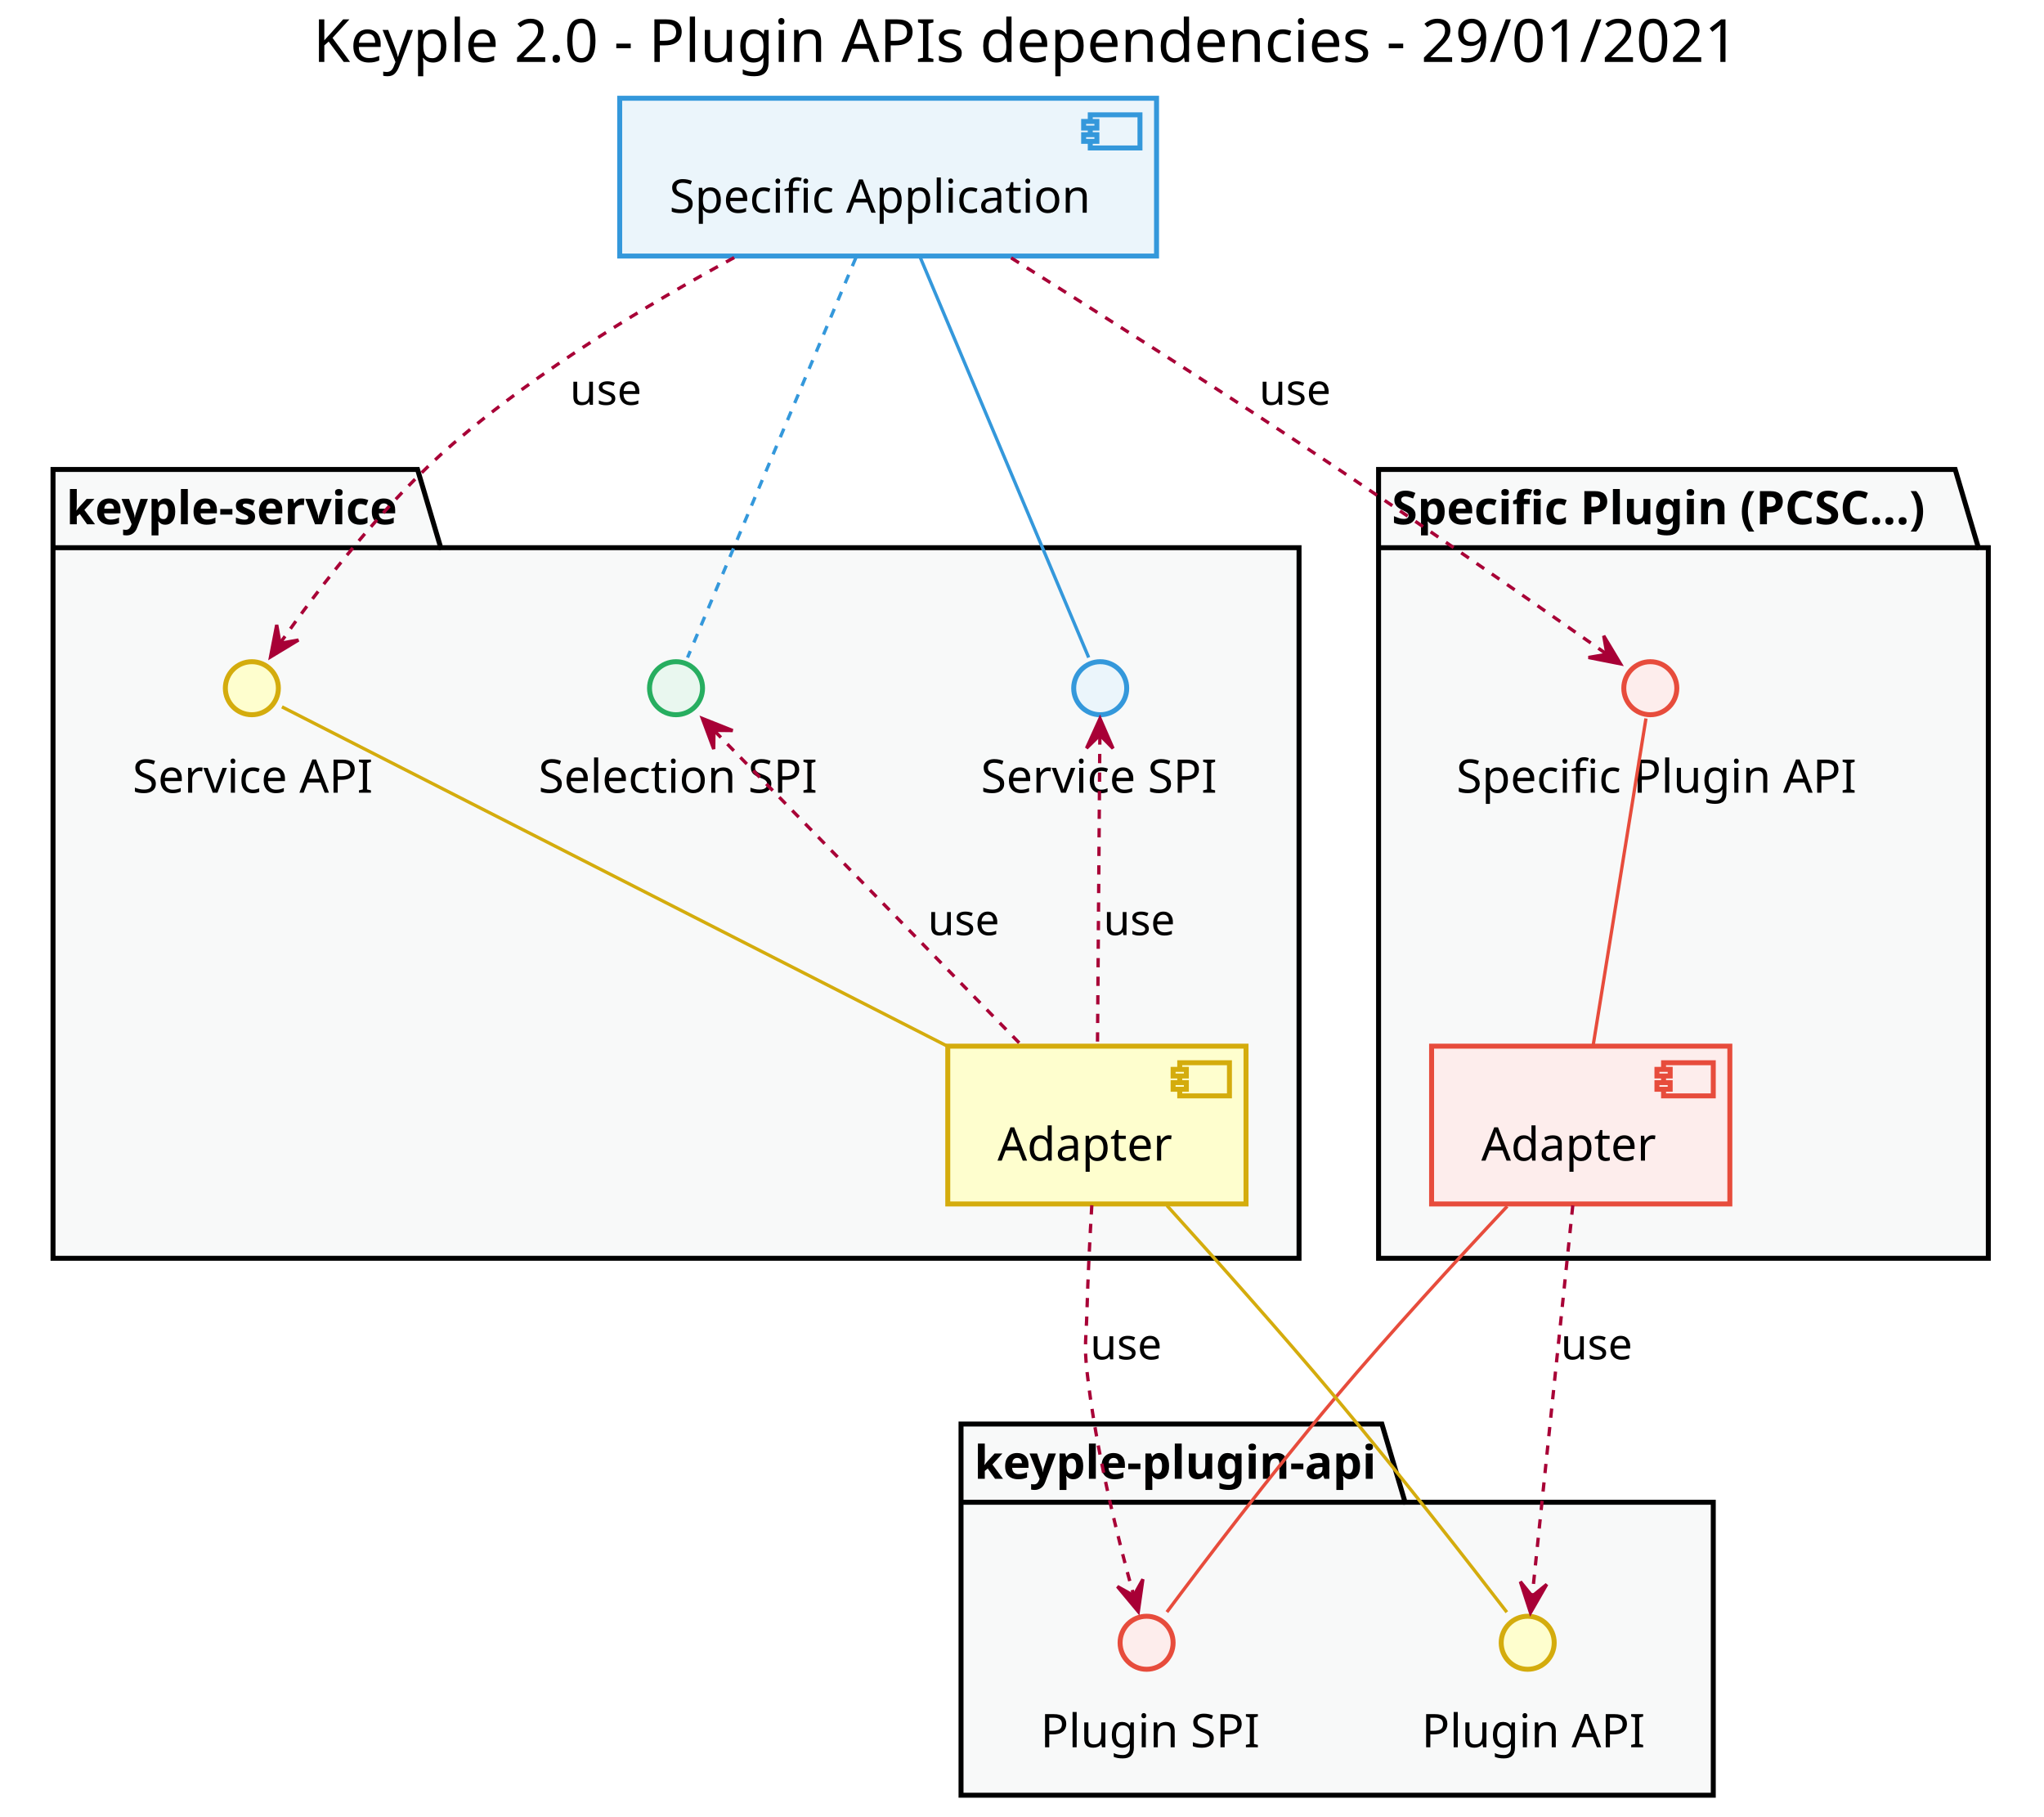
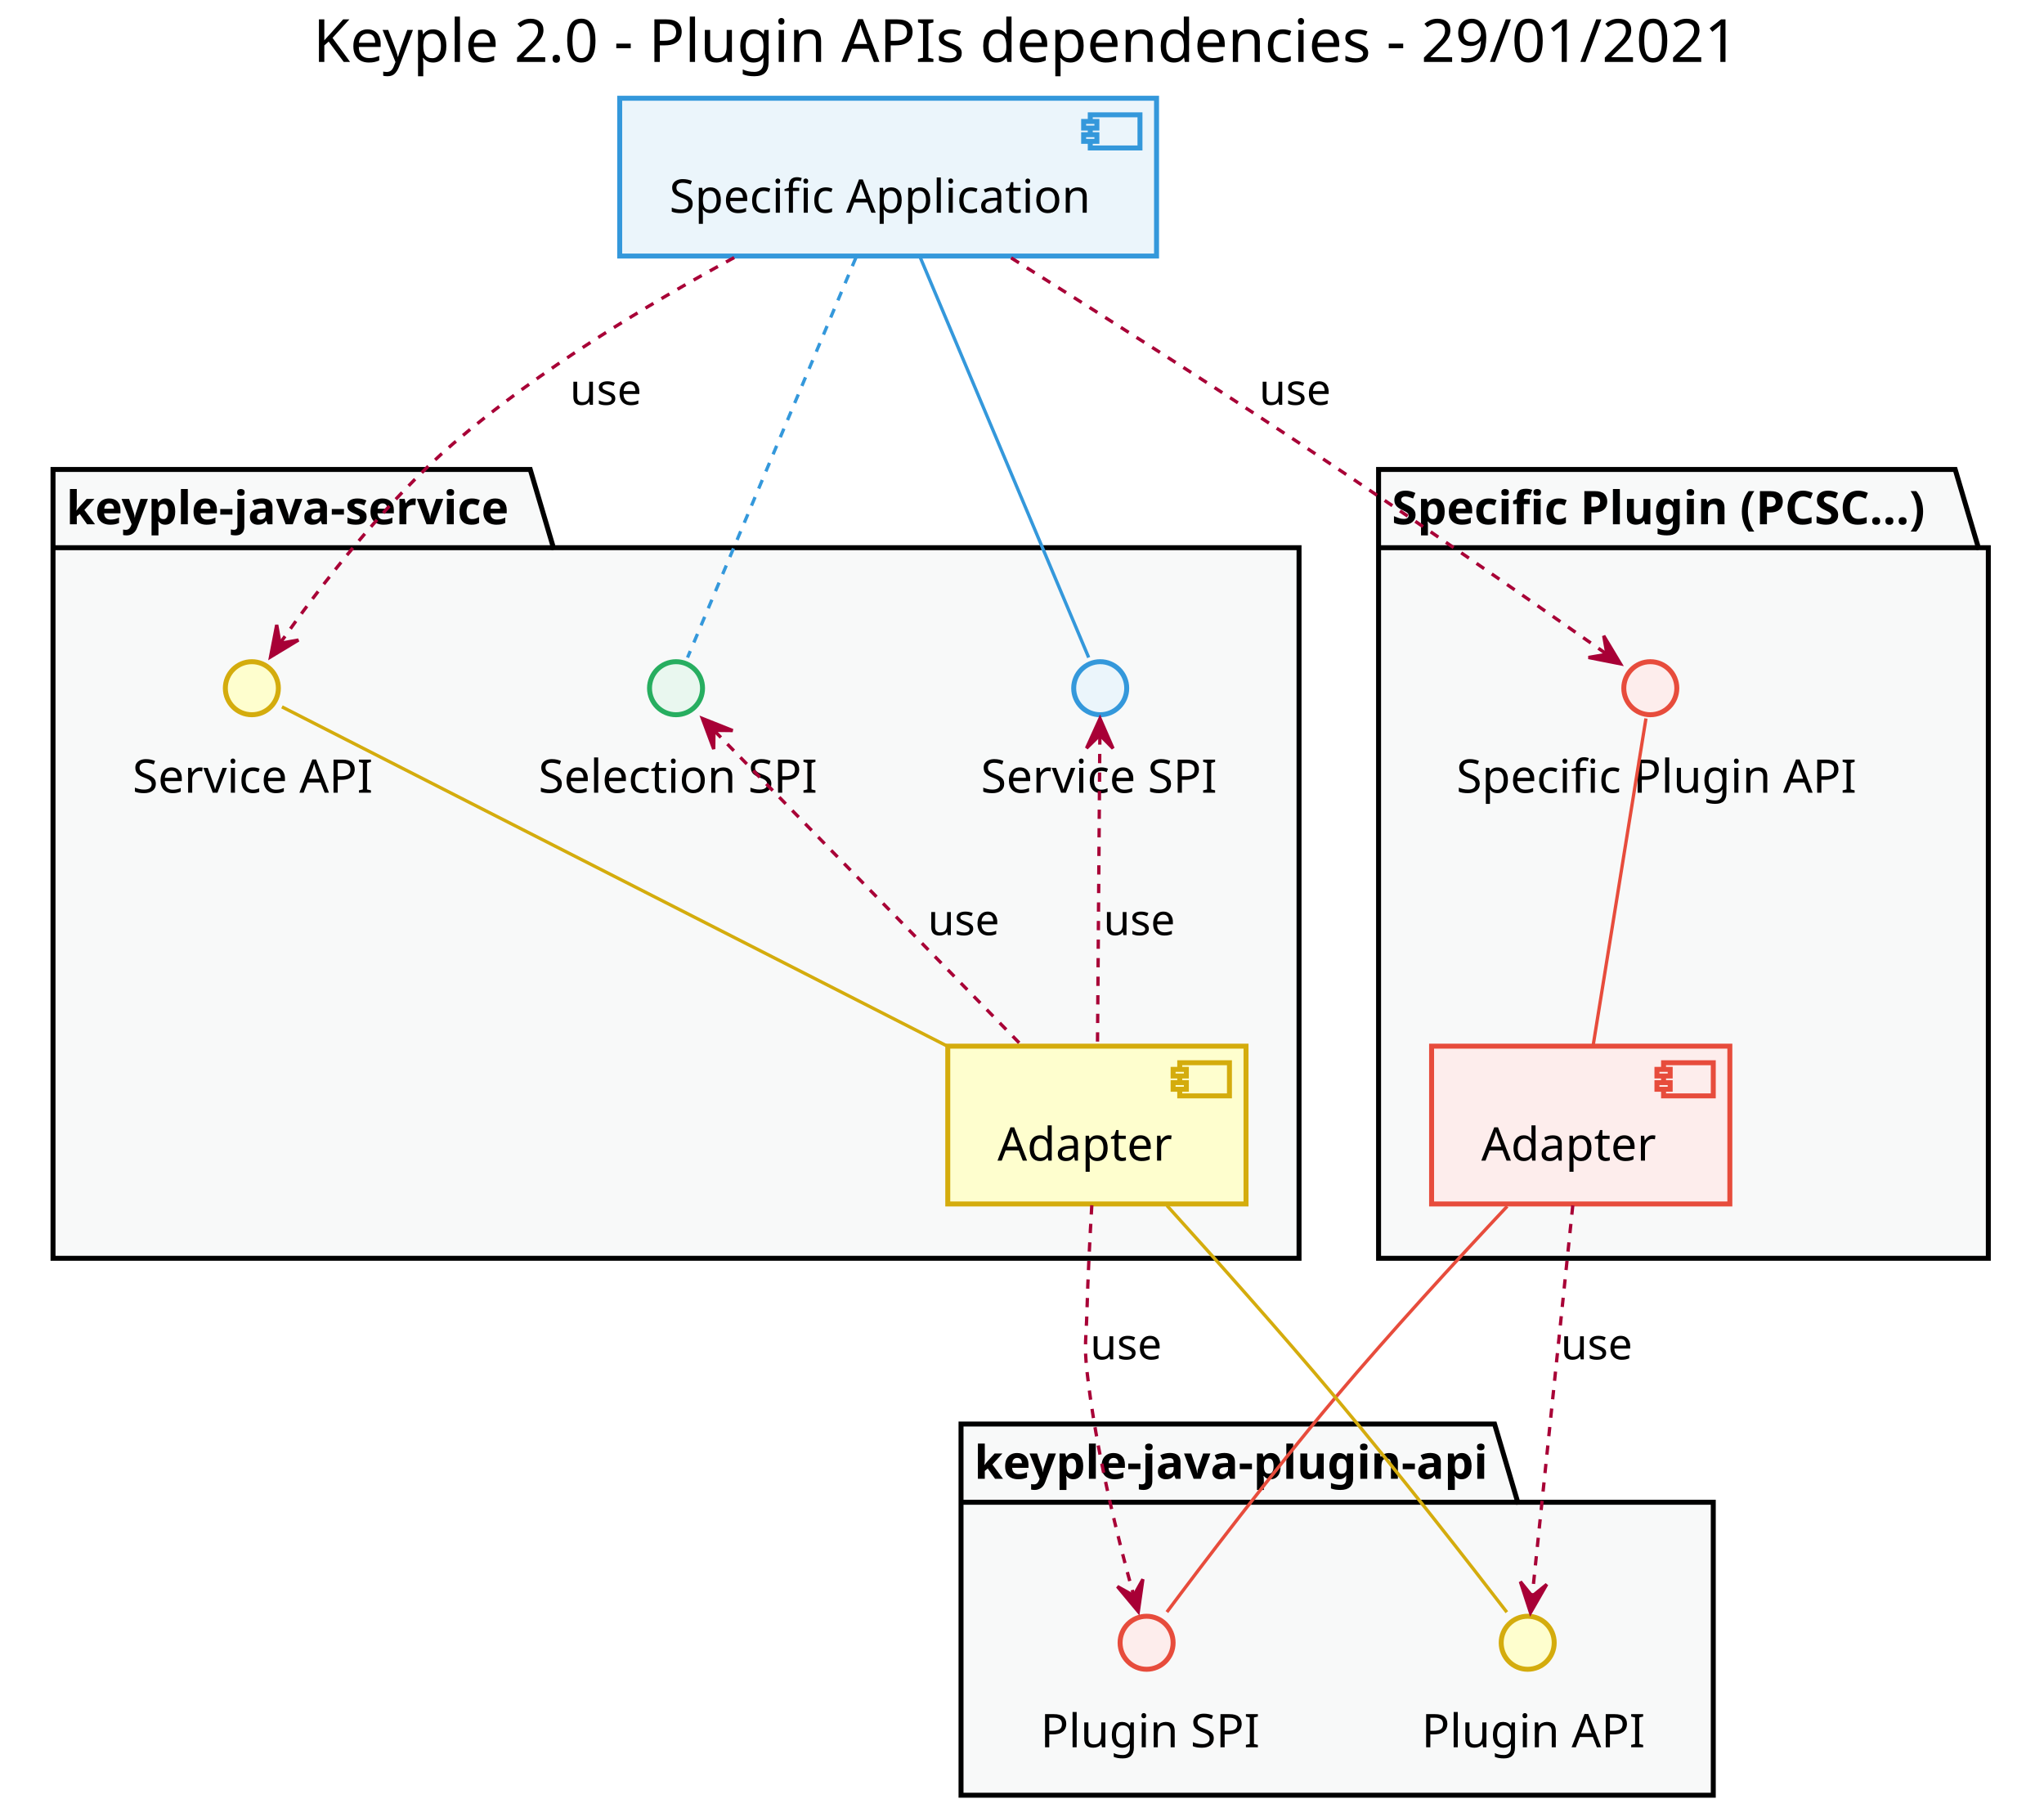
<svg xmlns="http://www.w3.org/2000/svg" contentScriptType="application/ecmascript" contentStyleType="text/css" height="1370px" preserveAspectRatio="none" style="width:1542px;height:1370px;" version="1.1" viewBox="0 0 1542 1370" width="1542.5px" zoomAndPan="magnify">
  <defs />
  <g>
    <text fill="#000000" font-family="sans-serif" font-size="45" lengthAdjust="spacing" textLength="1037.5" x="236.25" y="46.714">Keyple 2.0 - Plugin APIs dependencies - 29/01/2021</text>
-     <polygon fill="#F8F9F9" points="40,354.102,315,354.102,332.5,413.125,980,413.125,980,949.102,40,949.102,40,354.102" style="stroke:#000000;stroke-width:3.75;" />
-     <line style="stroke:#000000;stroke-width:3.75;" x1="40" x2="332.5" y1="413.125" y2="413.125" />
-     <text fill="#000000" font-family="sans-serif" font-size="35" font-weight="bold" lengthAdjust="spacing" textLength="260" x="50" y="395.435">keyple-service</text>
+     <polygon fill="#F8F9F9" points="40,354.102,400,354.102,417.5,413.125,980,413.125,980,949.102,40,949.102,40,354.102" style="stroke:#000000;stroke-width:3.75;" />
+     <line style="stroke:#000000;stroke-width:3.75;" x1="40" x2="417.5" y1="413.125" y2="413.125" />
+     <text fill="#000000" font-family="sans-serif" font-size="35" font-weight="bold" lengthAdjust="spacing" textLength="345" x="50" y="395.435">keyple-java-service</text>
    <polygon fill="#F8F9F9" points="1040,354.102,1475,354.102,1492.5,413.125,1500,413.125,1500,949.102,1040,949.102,1040,354.102" style="stroke:#000000;stroke-width:3.75;" />
    <line style="stroke:#000000;stroke-width:3.75;" x1="1040" x2="1492.5" y1="413.125" y2="413.125" />
    <text fill="#000000" font-family="sans-serif" font-size="35" font-weight="bold" lengthAdjust="spacing" textLength="420" x="1050" y="395.435">Specific Plugin (PCSC...)</text>
-     <polygon fill="#F8F9F9" points="725,1074.102,1042.5,1074.102,1060,1133.125,1292.5,1133.125,1292.5,1354.102,725,1354.102,725,1074.102" style="stroke:#000000;stroke-width:3.75;" />
-     <line style="stroke:#000000;stroke-width:3.75;" x1="725" x2="1060" y1="1133.125" y2="1133.125" />
-     <text fill="#000000" font-family="sans-serif" font-size="35" font-weight="bold" lengthAdjust="spacing" textLength="302.5" x="735" y="1115.435">keyple-plugin-api</text>
+     <polygon fill="#F8F9F9" points="725,1074.102,1127.5,1074.102,1145,1133.125,1292.5,1133.125,1292.5,1354.102,725,1354.102,725,1074.102" style="stroke:#000000;stroke-width:3.75;" />
+     <line style="stroke:#000000;stroke-width:3.75;" x1="725" x2="1145" y1="1133.125" y2="1133.125" />
+     <text fill="#000000" font-family="sans-serif" font-size="35" font-weight="bold" lengthAdjust="spacing" textLength="387.5" x="735" y="1115.435">keyple-java-plugin-api</text>
    <ellipse cx="190" cy="519.102" fill="#FEFECE" rx="20" ry="20" style="stroke:#D4AC0D;stroke-width:3.75;" />
    <text fill="#000000" font-family="sans-serif" font-size="35" lengthAdjust="spacing" textLength="180" x="100" y="597.935">Service API</text>
    <ellipse cx="830" cy="519.102" fill="#EBF5FB" rx="20" ry="20" style="stroke:#3498DB;stroke-width:3.75;" />
    <text fill="#000000" font-family="sans-serif" font-size="35" lengthAdjust="spacing" textLength="180" x="740" y="597.935">Service SPI</text>
    <ellipse cx="510" cy="519.102" fill="#E9F7EF" rx="20" ry="20" style="stroke:#27AE60;stroke-width:3.75;" />
    <text fill="#000000" font-family="sans-serif" font-size="35" lengthAdjust="spacing" textLength="207.5" x="406.25" y="597.935">Selection SPI</text>
    <rect fill="#FEFECE" height="119.023" style="stroke:#D4AC0D;stroke-width:3.75;" width="225" x="715" y="789.102" />
    <rect fill="#FEFECE" height="25" style="stroke:#D4AC0D;stroke-width:3.75;" width="37.5" x="890" y="801.602" />
    <rect fill="#FEFECE" height="5" style="stroke:#D4AC0D;stroke-width:3.75;" width="10" x="885" y="806.602" />
    <rect fill="#FEFECE" height="5" style="stroke:#D4AC0D;stroke-width:3.75;" width="10" x="885" y="816.602" />
    <text fill="#000000" font-family="sans-serif" font-size="35" lengthAdjust="spacing" textLength="125" x="752.5" y="875.435">Adapter</text>
    <ellipse cx="1245" cy="519.102" fill="#FDEDEC" rx="20" ry="20" style="stroke:#E74C3C;stroke-width:3.75;" />
    <text fill="#000000" font-family="sans-serif" font-size="35" lengthAdjust="spacing" textLength="292.5" x="1098.75" y="597.935">Specific Plugin API</text>
    <rect fill="#FDEDEC" height="119.023" style="stroke:#E74C3C;stroke-width:3.75;" width="225" x="1080" y="789.102" />
    <rect fill="#FDEDEC" height="25" style="stroke:#E74C3C;stroke-width:3.75;" width="37.5" x="1255" y="801.602" />
    <rect fill="#FDEDEC" height="5" style="stroke:#E74C3C;stroke-width:3.75;" width="10" x="1250" y="806.602" />
    <rect fill="#FDEDEC" height="5" style="stroke:#E74C3C;stroke-width:3.75;" width="10" x="1250" y="816.602" />
    <text fill="#000000" font-family="sans-serif" font-size="35" lengthAdjust="spacing" textLength="125" x="1117.5" y="875.435">Adapter</text>
    <ellipse cx="865" cy="1239.102" fill="#FDEDEC" rx="20" ry="20" style="stroke:#E74C3C;stroke-width:3.75;" />
    <text fill="#000000" font-family="sans-serif" font-size="35" lengthAdjust="spacing" textLength="160" x="785" y="1317.935">Plugin SPI</text>
    <ellipse cx="1152.5" cy="1239.102" fill="#FEFECE" rx="20" ry="20" style="stroke:#D4AC0D;stroke-width:3.75;" />
    <text fill="#000000" font-family="sans-serif" font-size="35" lengthAdjust="spacing" textLength="160" x="1072.5" y="1317.935">Plugin API</text>
    <rect fill="#EBF5FB" height="119.023" style="stroke:#3498DB;stroke-width:3.75;" width="405" x="467.5" y="74.102" />
    <rect fill="#EBF5FB" height="25" style="stroke:#3498DB;stroke-width:3.75;" width="37.5" x="822.5" y="86.602" />
    <rect fill="#EBF5FB" height="5" style="stroke:#3498DB;stroke-width:3.75;" width="10" x="817.5" y="91.602" />
    <rect fill="#EBF5FB" height="5" style="stroke:#3498DB;stroke-width:3.75;" width="10" x="817.5" y="101.602" />
    <text fill="#000000" font-family="sans-serif" font-size="35" lengthAdjust="spacing" textLength="305" x="505" y="160.435">Specific Application</text>
    <path d="M694.3,194.317 C730.668,280.687 797.52,439.464 821.312,495.969 " fill="none" id="application-serviceSpi" style="stroke:#3498DB;stroke-width:2.5;" />
    <path d="M645.7,194.317 C609.332,280.687 542.48,439.464 518.688,495.969 " fill="none" id="application-selectionSpi" style="stroke:#3498DB;stroke-width:2.5;stroke-dasharray:7.0,7.0;" />
    <path d="M1241.715,541.932 C1233.86,590.569 1213.745,715.084 1201.803,789.007 " fill="none" id="specificPluginApi-plugin" style="stroke:#E74C3C;stroke-width:2.5;" />
    <path d="M1137.035,909.889 C1099.63,949.782 1049.608,1004.272 1007.5,1054.102 C959.24,1111.212 905.883,1181.674 880.312,1215.938 " fill="none" id="plugin-pluginSpi" style="stroke:#E74C3C;stroke-width:2.5;" />
    <path d="M212.689,533.169 C291.985,573.594 560.29,710.377 714.997,789.247 " fill="none" id="serviceApi-service" style="stroke:#D4AC0D;stroke-width:2.5;" />
    <path d="M880.352,909.339 C916.69,949.452 965.732,1004.414 1007.5,1054.102 C1055.932,1111.719 1110.53,1181.951 1136.767,1216.052 " fill="none" id="service-pluginApi" style="stroke:#D4AC0D;stroke-width:2.5;" />
    <path d="M762.798,194.507 C824.685,233.422 907.653,286.167 980,334.102 C1064.422,390.037 1162.17,458.272 1212.035,493.337 " fill="none" id="application-to-specificPluginApi" style="stroke:#A80036;stroke-width:2.5;stroke-dasharray:7.0,7.0;" />
    <polygon fill="#A80036" points="1222.5,500.702,1209.854,479.575,1212.277,493.508,1198.344,495.931,1222.5,500.702" style="stroke:#A80036;stroke-width:2.5;" />
    <text fill="#000000" font-family="sans-serif" font-size="32.5" lengthAdjust="spacing" textLength="52.5" x="950" y="305.339">use</text>
    <path d="M553.872,194.284 C488.26,229.799 406.772,279.004 342.5,334.102 C289.09,379.887 239.226,445.564 211.844,484.377 " fill="none" id="application-to-serviceApi" style="stroke:#A80036;stroke-width:2.5;stroke-dasharray:7.0,7.0;" />
    <polygon fill="#A80036" points="204.089,495.507,225.157,482.763,211.235,485.251,208.748,471.329,204.089,495.507" style="stroke:#A80036;stroke-width:2.5;" />
    <text fill="#000000" font-family="sans-serif" font-size="32.5" lengthAdjust="spacing" textLength="52.5" x="430" y="305.339">use</text>
    <path d="M829.745,554.659 C829.322,609.717 828.467,720.859 827.942,789.007 " fill="none" id="serviceSpi-backto-service" style="stroke:#A80036;stroke-width:2.5;stroke-dasharray:7.0,7.0;" />
    <polygon fill="#A80036" points="829.842,541.932,819.669,564.354,829.746,554.431,839.669,564.508,829.842,541.932" style="stroke:#A80036;stroke-width:2.5;" />
    <text fill="#000000" font-family="sans-serif" font-size="32.5" lengthAdjust="spacing" textLength="52.5" x="832.5" y="705.339">use</text>
    <path d="M538.952,551.237 C591.462,604.987 703.247,719.414 771.235,789.007 " fill="none" id="selectionSpi-backto-service" style="stroke:#A80036;stroke-width:2.5;stroke-dasharray:7.0,7.0;" />
    <polygon fill="#A80036" points="529.86,541.932,538.434,565.013,538.596,550.872,552.738,551.034,529.86,541.932" style="stroke:#A80036;stroke-width:2.5;" />
    <text fill="#000000" font-family="sans-serif" font-size="32.5" lengthAdjust="spacing" textLength="52.5" x="700" y="705.339">use</text>
    <path d="M823.663,909.107 C822.202,933.729 820.717,962.814 820,989.102 C819.455,1009.094 817.817,1014.222 820,1034.102 C826.638,1094.569 844.105,1163.397 855.222,1203.231 " fill="none" id="service-to-pluginSpi" style="stroke:#A80036;stroke-width:2.5;stroke-dasharray:7.0,7.0;" />
    <polygon fill="#A80036" points="858.725,1215.575,862.203,1191.199,855.313,1203.549,842.963,1196.659,858.725,1215.575" style="stroke:#A80036;stroke-width:2.5;" />
    <text fill="#000000" font-family="sans-serif" font-size="32.5" lengthAdjust="spacing" textLength="52.5" x="822.5" y="1025.339">use</text>
    <path d="M1186.513,909.239 C1178.007,991.102 1162.707,1138.352 1155.912,1203.756 " fill="none" id="plugin-to-pluginApi" style="stroke:#A80036;stroke-width:2.5;stroke-dasharray:7.0,7.0;" />
    <polygon fill="#A80036" points="1154.598,1216.417,1166.869,1195.071,1155.889,1203.984,1146.976,1193.004,1154.598,1216.417" style="stroke:#A80036;stroke-width:2.5;" />
    <text fill="#000000" font-family="sans-serif" font-size="32.5" lengthAdjust="spacing" textLength="52.5" x="1177.5" y="1025.339">use</text>
  </g>
</svg>
